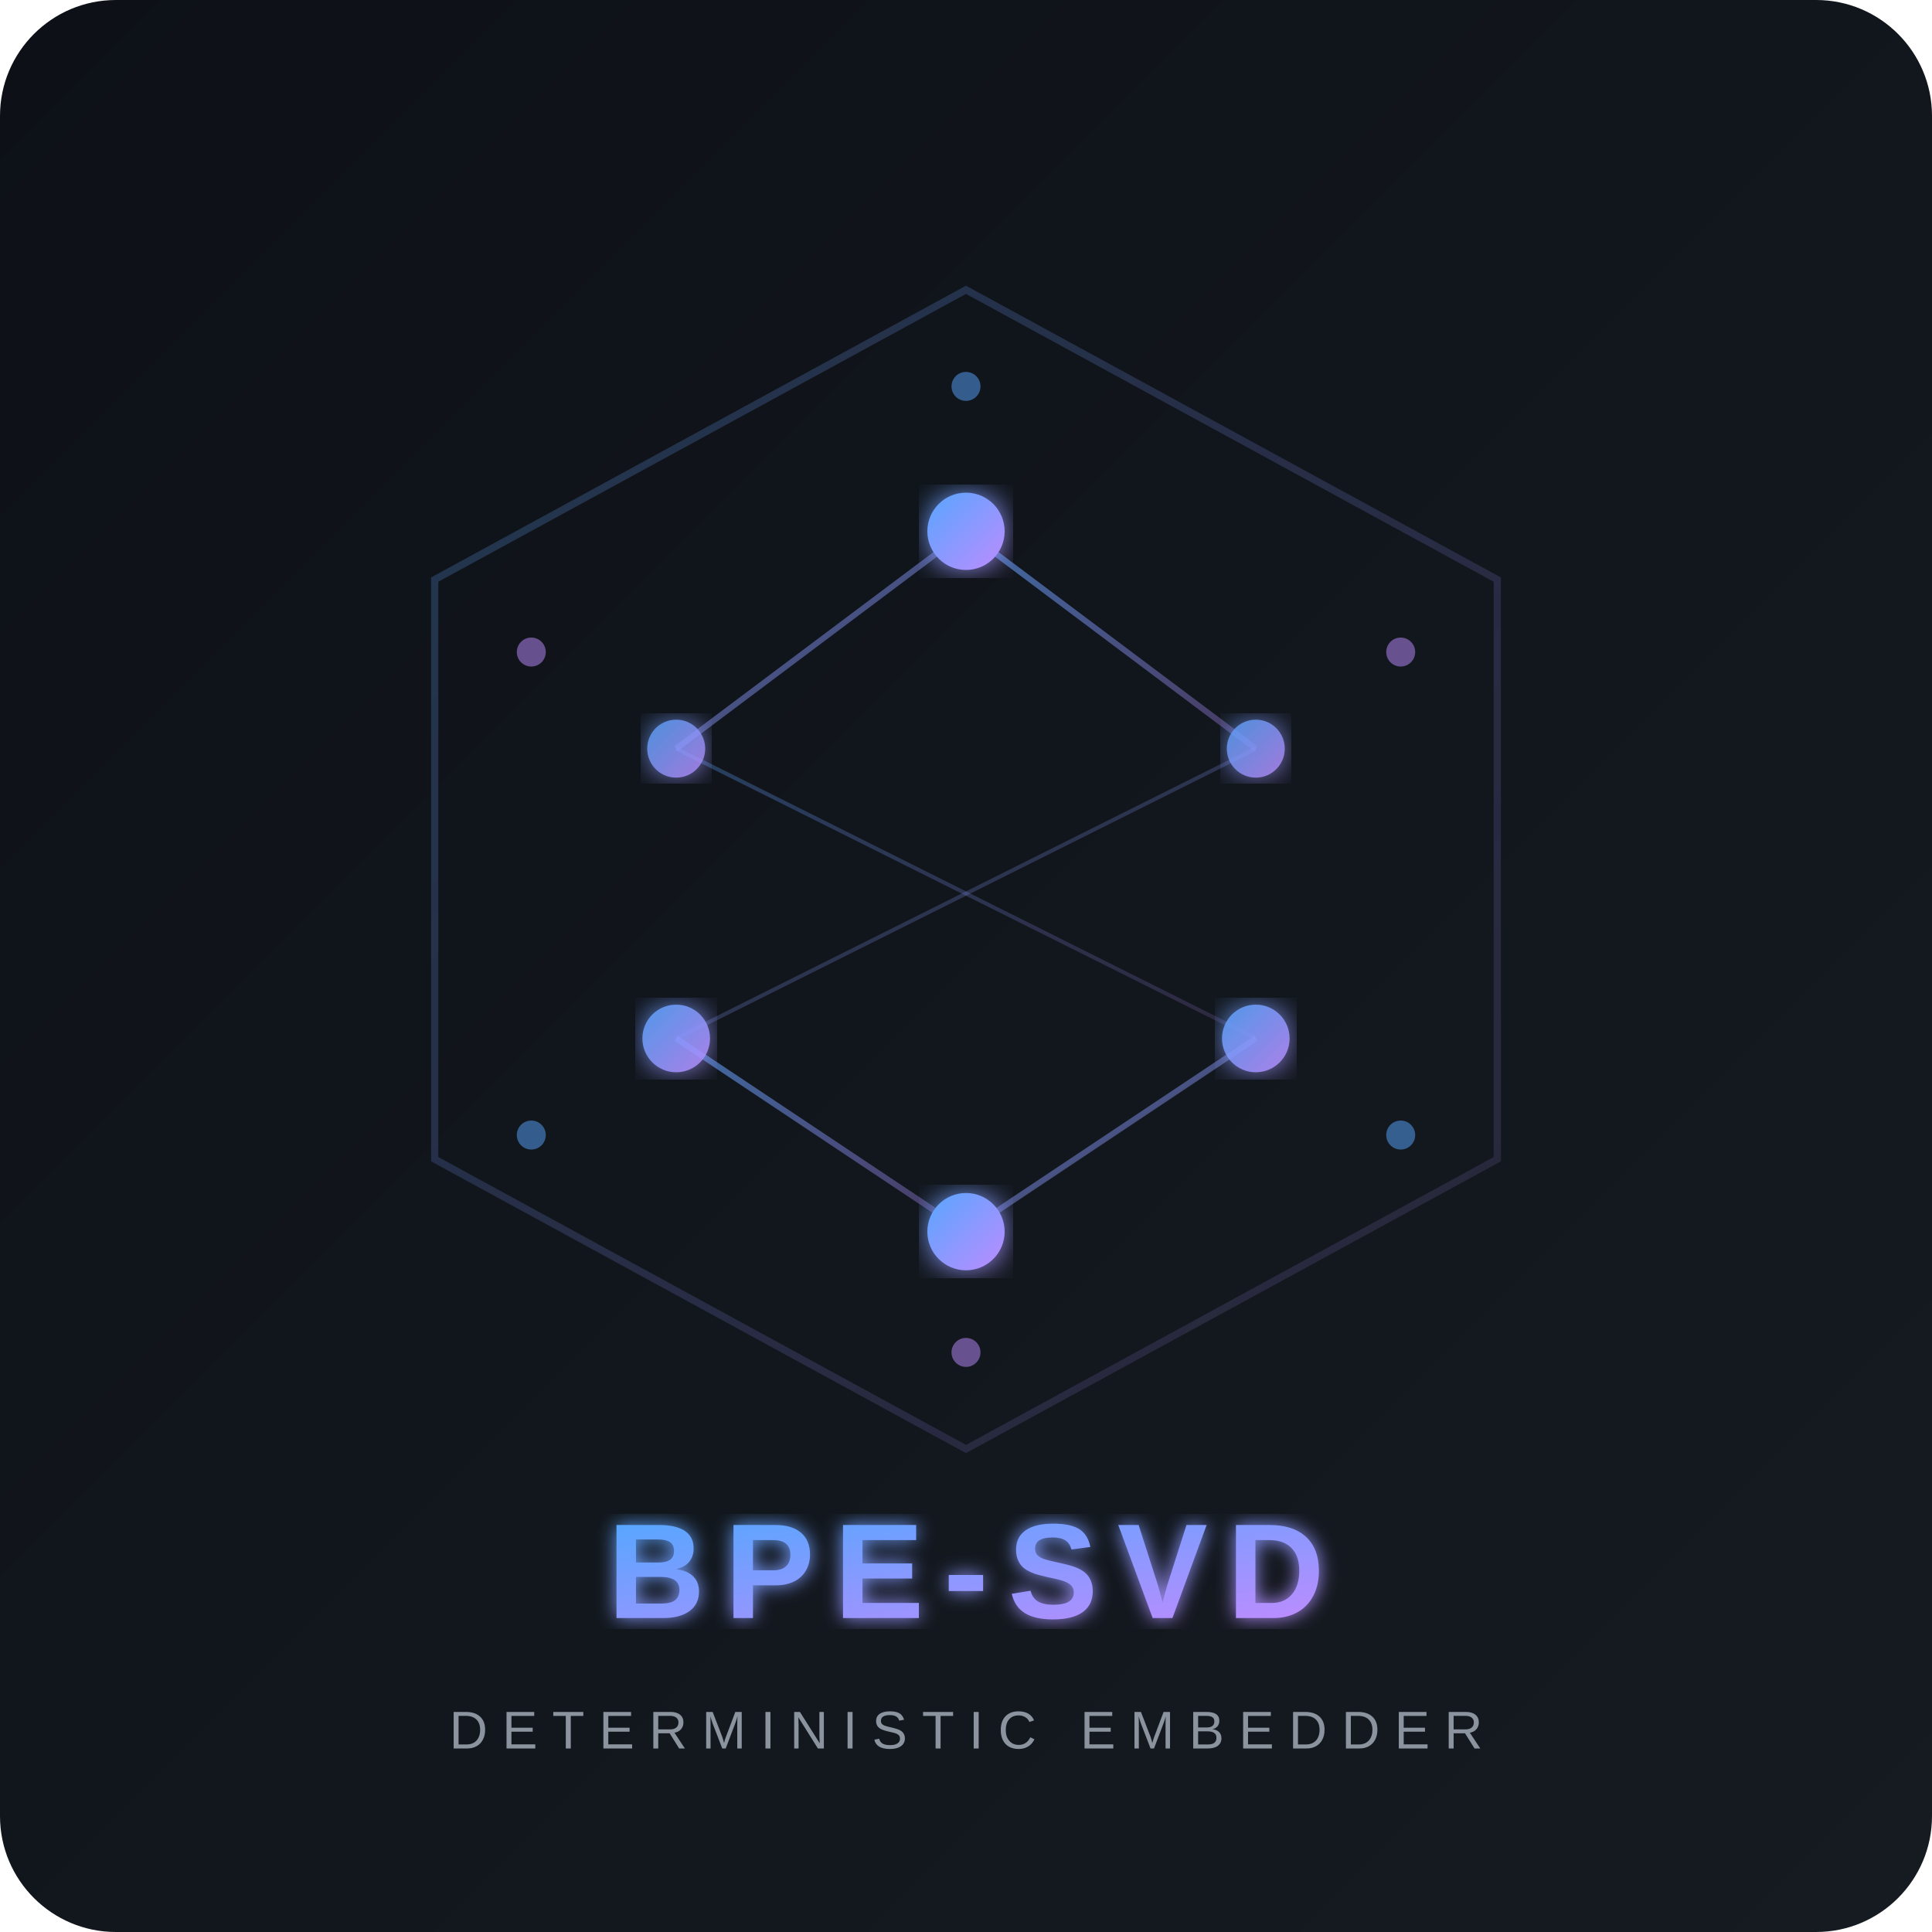
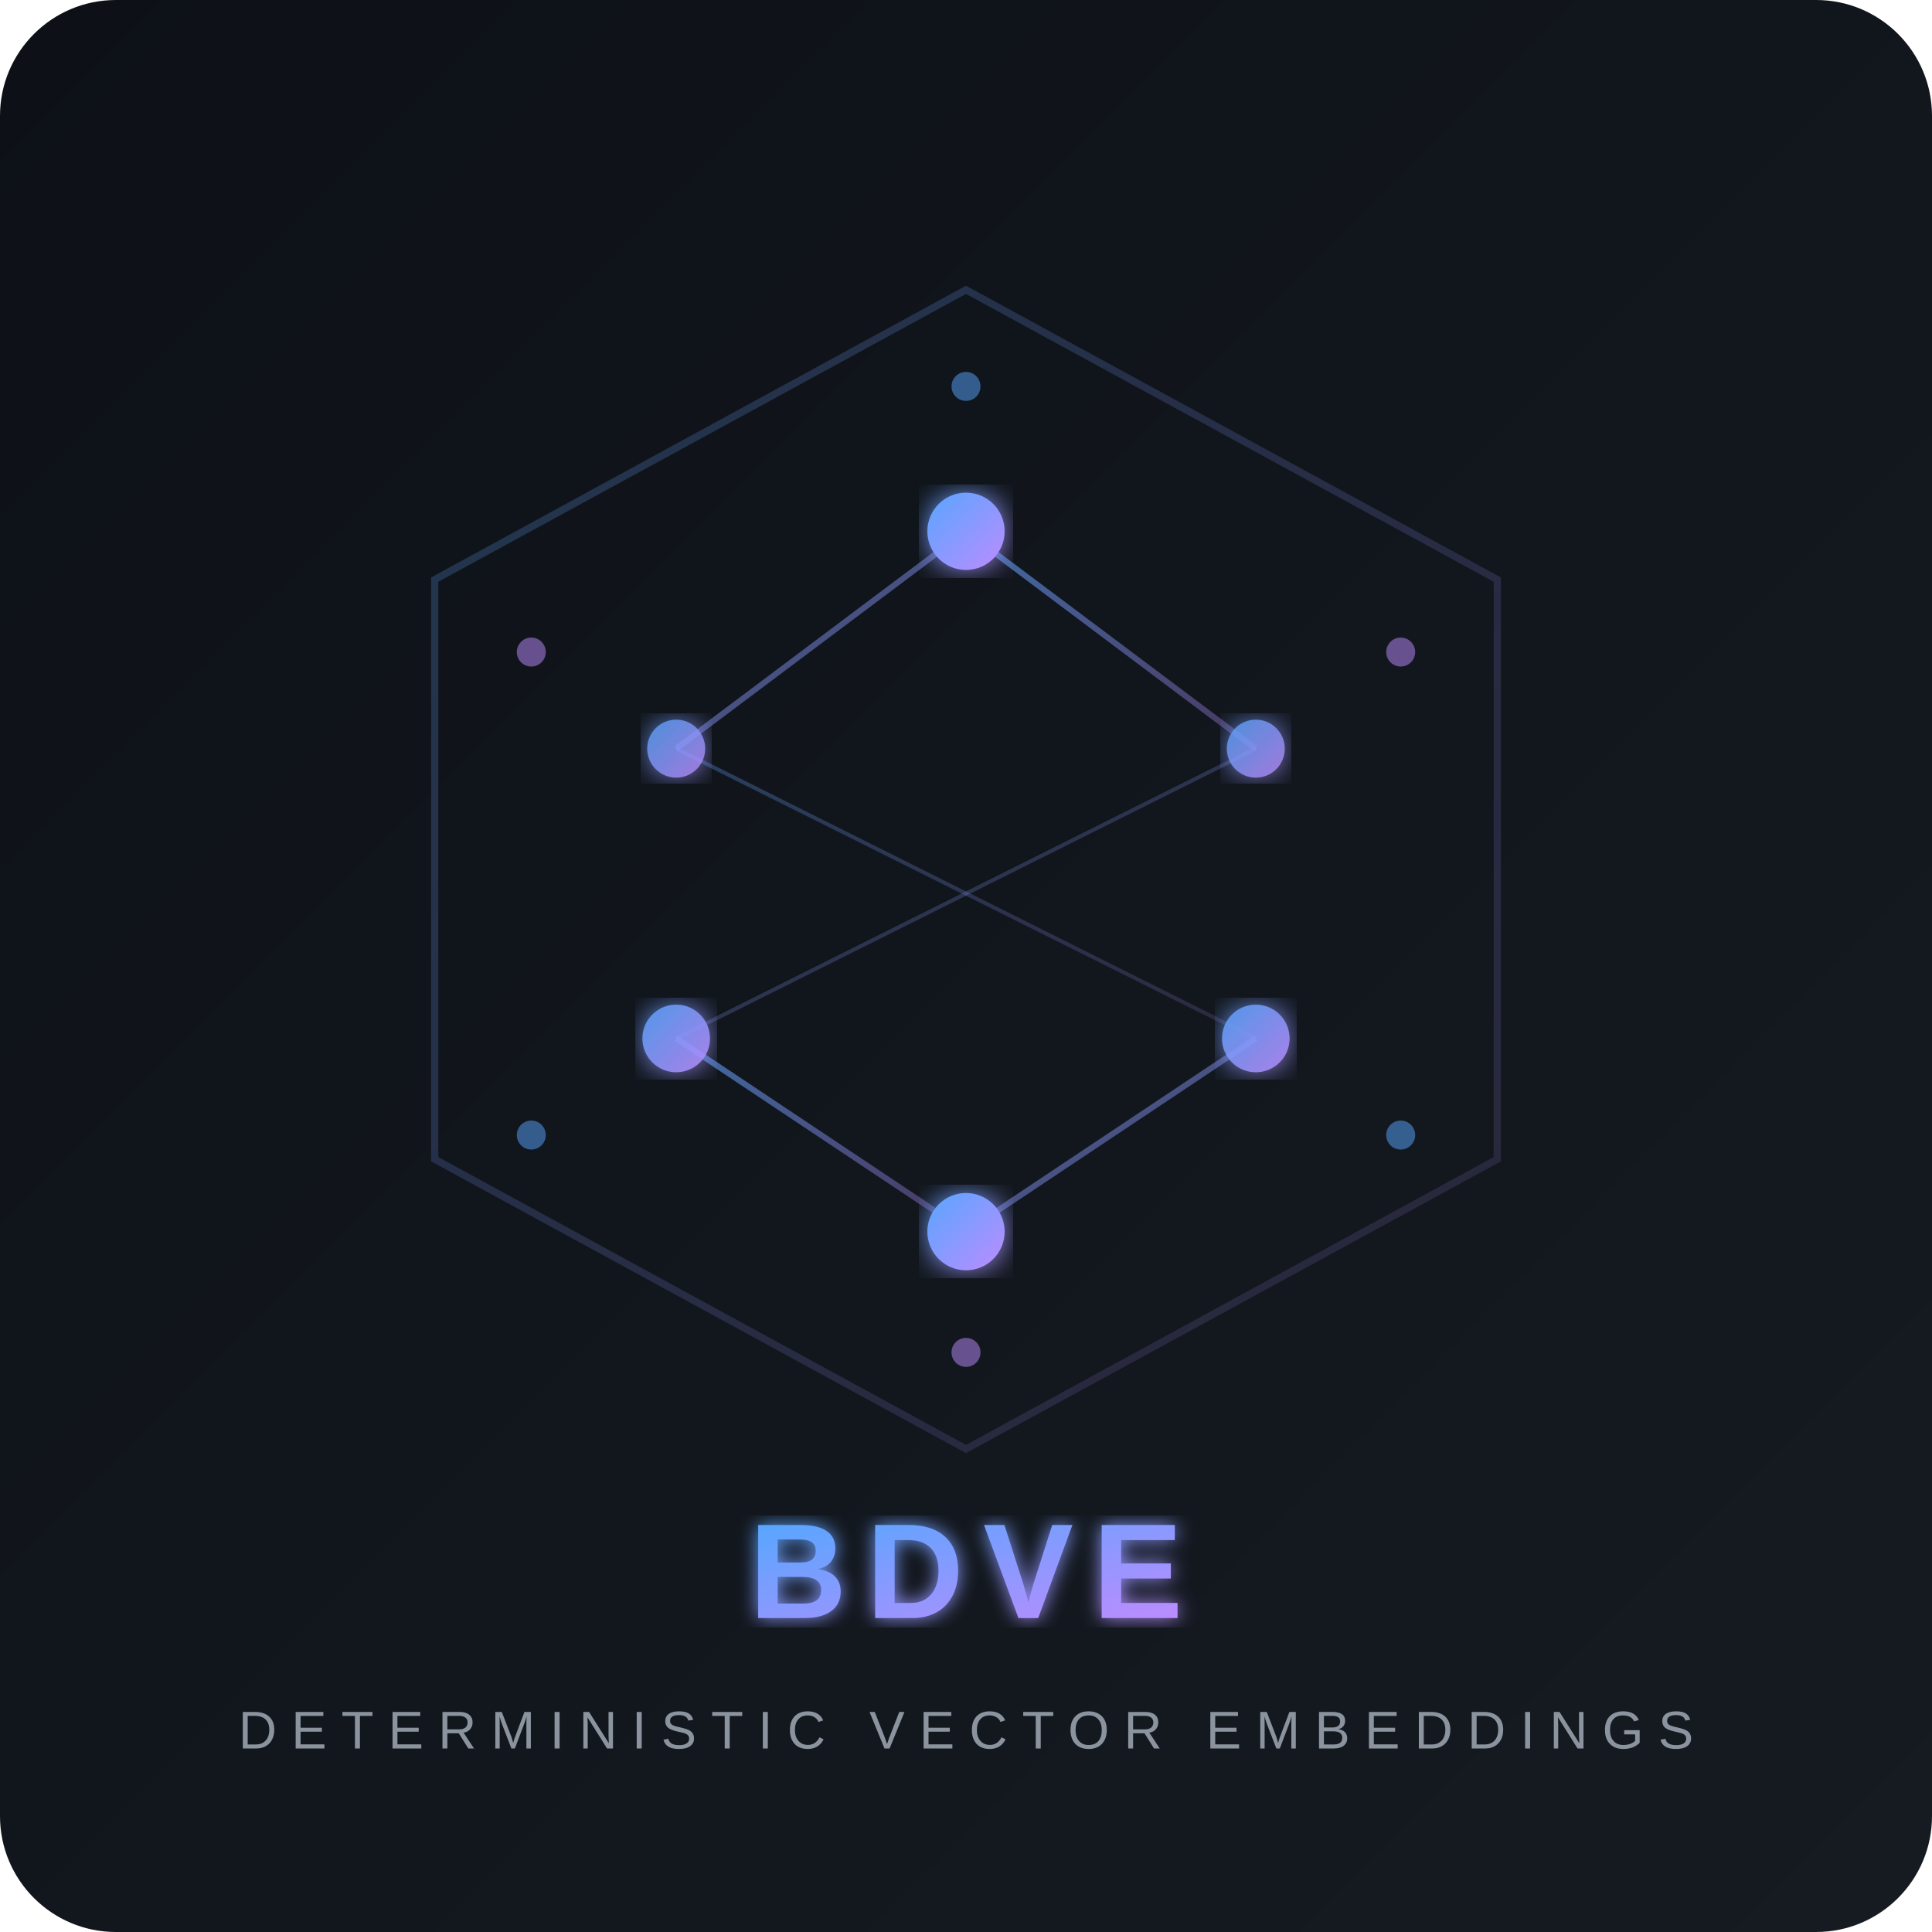
<svg xmlns="http://www.w3.org/2000/svg" viewBox="0 0 400 400" width="400" height="400">
  <defs>
    <linearGradient id="bg" x1="0%" y1="0%" x2="100%" y2="100%">
      <stop offset="0%" style="stop-color:#0d1117" />
      <stop offset="100%" style="stop-color:#161b22" />
    </linearGradient>
    <linearGradient id="glow" x1="0%" y1="0%" x2="100%" y2="100%">
      <stop offset="0%" style="stop-color:#58a6ff" />
      <stop offset="100%" style="stop-color:#bc8cff" />
    </linearGradient>
    <linearGradient id="edge" x1="0%" y1="0%" x2="100%" y2="100%">
      <stop offset="0%" style="stop-color:#58a6ff;stop-opacity:0.6" />
      <stop offset="100%" style="stop-color:#bc8cff;stop-opacity:0.3" />
    </linearGradient>
    <filter id="nodeGlow">
      <feGaussianBlur stdDeviation="3" result="blur" />
      <feMerge>
        <feMergeNode in="blur" />
        <feMergeNode in="SourceGraphic" />
      </feMerge>
    </filter>
    <filter id="textGlow">
      <feGaussianBlur stdDeviation="2" result="blur" />
      <feMerge>
        <feMergeNode in="blur" />
        <feMergeNode in="SourceGraphic" />
      </feMerge>
    </filter>
  </defs>
  <rect width="400" height="400" rx="24" fill="url(#bg)" />
  <polygon points="200,60 310,120 310,240 200,300 90,240 90,120" fill="none" stroke="url(#edge)" stroke-width="1.5" opacity="0.4" />
  <line x1="200" y1="110" x2="260" y2="155" stroke="url(#edge)" stroke-width="1.2" />
  <line x1="200" y1="110" x2="140" y2="155" stroke="url(#edge)" stroke-width="1.2" />
  <line x1="260" y1="155" x2="260" y2="215" stroke="url(#edge)" stroke-width="1.2" />
  <line x1="140" y1="155" x2="140" y2="215" stroke="url(#edge)" stroke-width="1.2" />
  <line x1="260" y1="215" x2="200" y2="255" stroke="url(#edge)" stroke-width="1.2" />
  <line x1="140" y1="215" x2="200" y2="255" stroke="url(#edge)" stroke-width="1.2" />
  <line x1="140" y1="155" x2="260" y2="215" stroke="url(#edge)" stroke-width="0.8" opacity="0.5" />
  <line x1="260" y1="155" x2="140" y2="215" stroke="url(#edge)" stroke-width="0.8" opacity="0.5" />
  <line x1="200" y1="110" x2="200" y2="255" stroke="url(#edge)" stroke-width="0.8" opacity="0.5" />
  <circle cx="200" cy="110" r="8" fill="url(#glow)" filter="url(#nodeGlow)" />
  <circle cx="260" cy="155" r="6" fill="url(#glow)" filter="url(#nodeGlow)" opacity="0.85" />
  <circle cx="140" cy="155" r="6" fill="url(#glow)" filter="url(#nodeGlow)" opacity="0.85" />
  <circle cx="260" cy="215" r="7" fill="url(#glow)" filter="url(#nodeGlow)" opacity="0.9" />
  <circle cx="140" cy="215" r="7" fill="url(#glow)" filter="url(#nodeGlow)" opacity="0.9" />
  <circle cx="200" cy="255" r="8" fill="url(#glow)" filter="url(#nodeGlow)" />
  <circle cx="200" cy="80" r="3" fill="#58a6ff" opacity="0.5" />
  <circle cx="290" cy="135" r="3" fill="#bc8cff" opacity="0.5" />
  <circle cx="290" cy="235" r="3" fill="#58a6ff" opacity="0.5" />
  <circle cx="110" cy="135" r="3" fill="#bc8cff" opacity="0.5" />
  <circle cx="110" cy="235" r="3" fill="#58a6ff" opacity="0.5" />
  <circle cx="200" cy="280" r="3" fill="#bc8cff" opacity="0.5" />
-   <text x="200" y="335" text-anchor="middle" font-family="'Segoe UI', 'Helvetica Neue', Arial, sans-serif" font-size="28" font-weight="700" letter-spacing="4" fill="url(#glow)" filter="url(#textGlow)">BPE-SVD</text>
-   <text x="200" y="362" text-anchor="middle" font-family="'Segoe UI', 'Helvetica Neue', Arial, sans-serif" font-size="11" font-weight="400" letter-spacing="3" fill="#8b949e">DETERMINISTIC EMBEDDER</text>
+   <text x="200" y="335" text-anchor="middle" font-family="'Segoe UI', 'Helvetica Neue', Arial, sans-serif" font-size="28" font-weight="700" letter-spacing="4" fill="url(#glow)" filter="url(#textGlow)">BDVE</text>
+   <text x="200" y="362" text-anchor="middle" font-family="'Segoe UI', 'Helvetica Neue', Arial, sans-serif" font-size="11" font-weight="400" letter-spacing="3" fill="#8b949e">DETERMINISTIC VECTOR EMBEDDINGS</text>
</svg>
